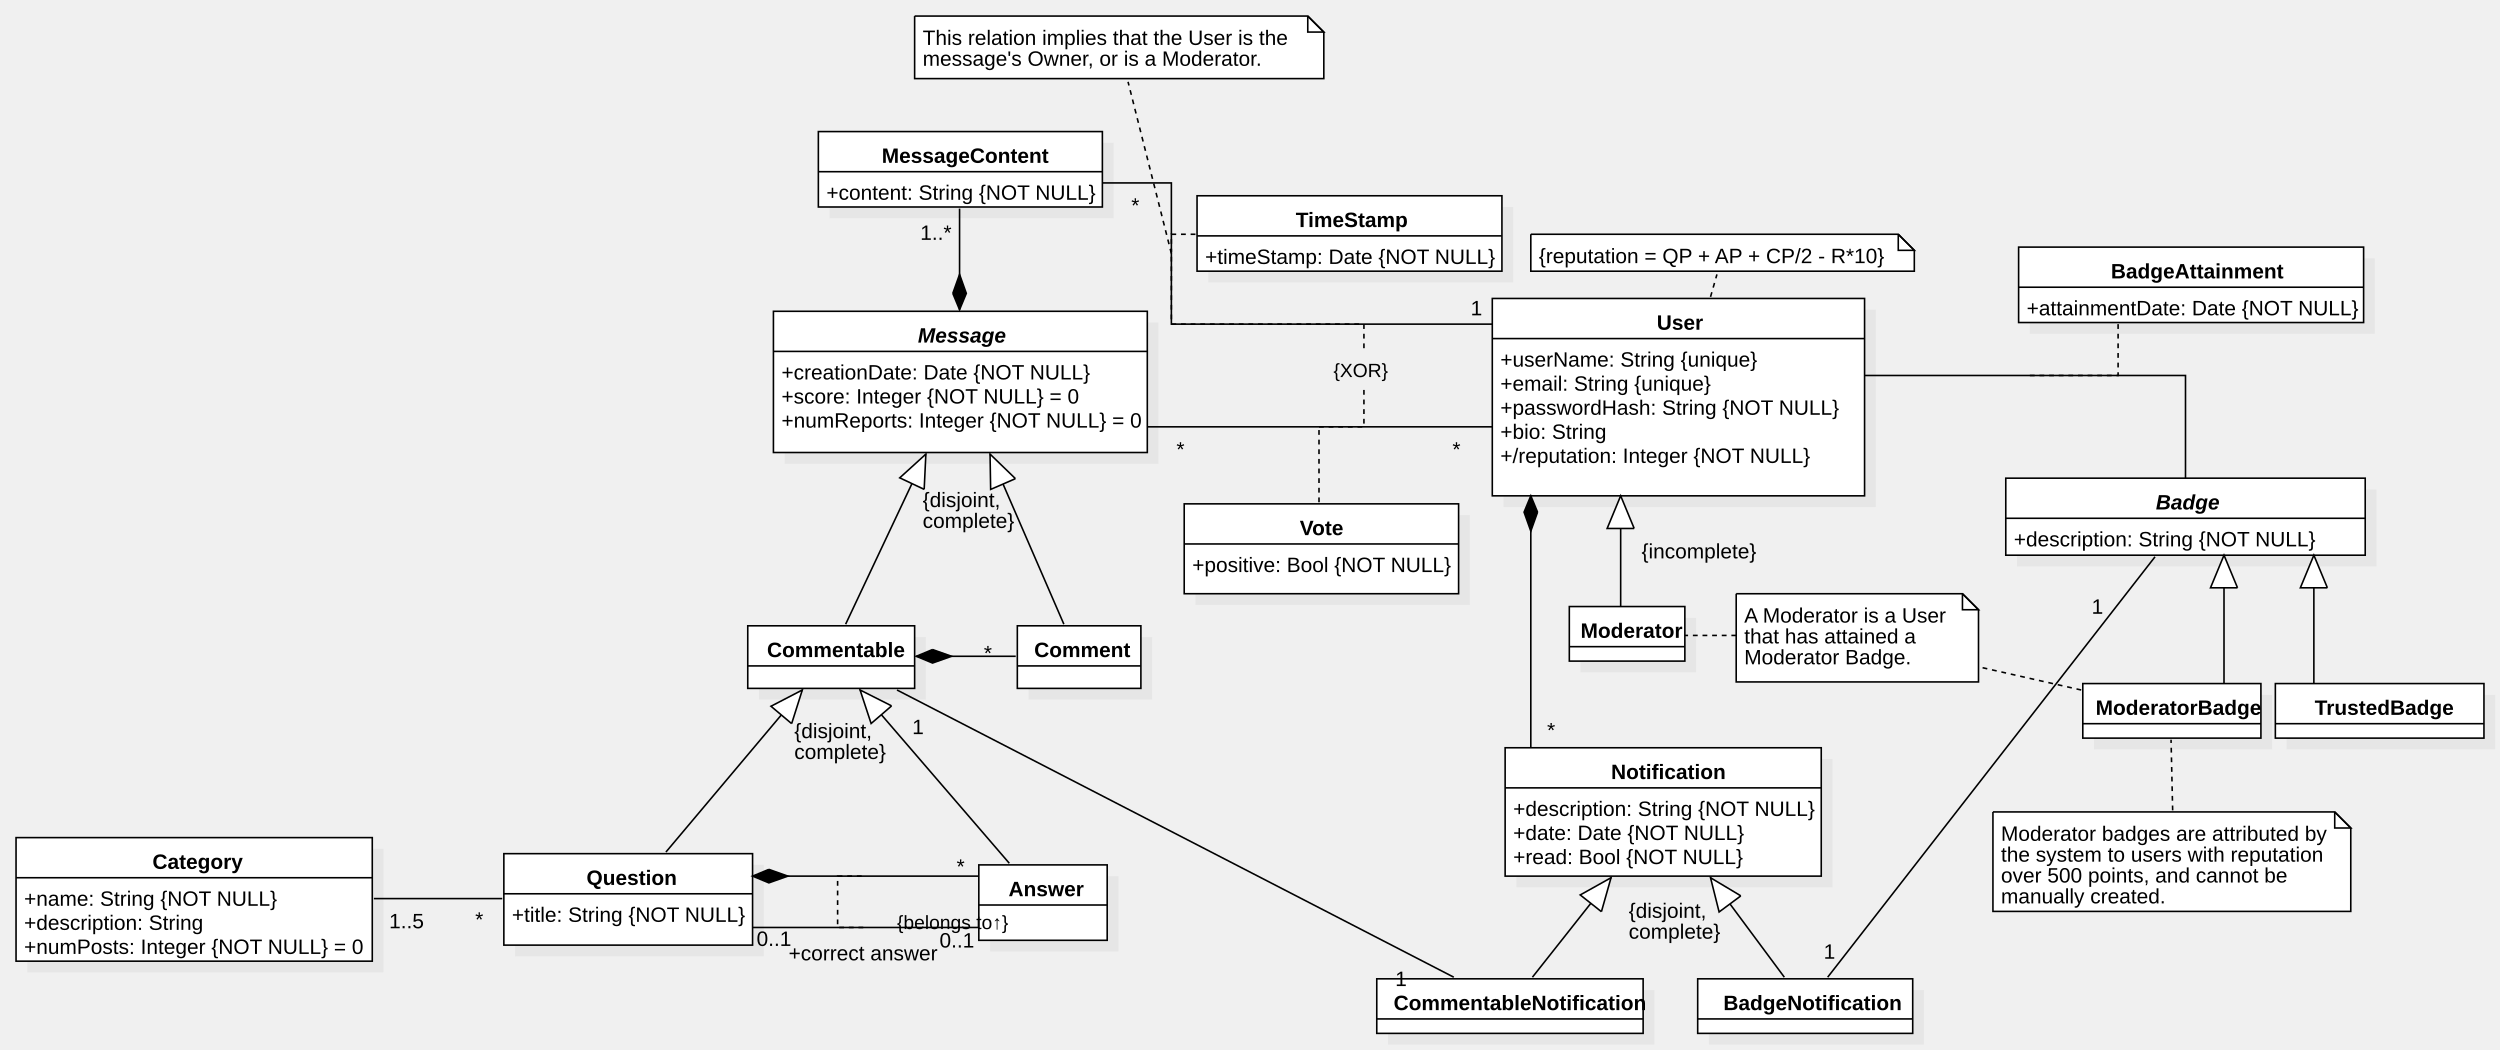
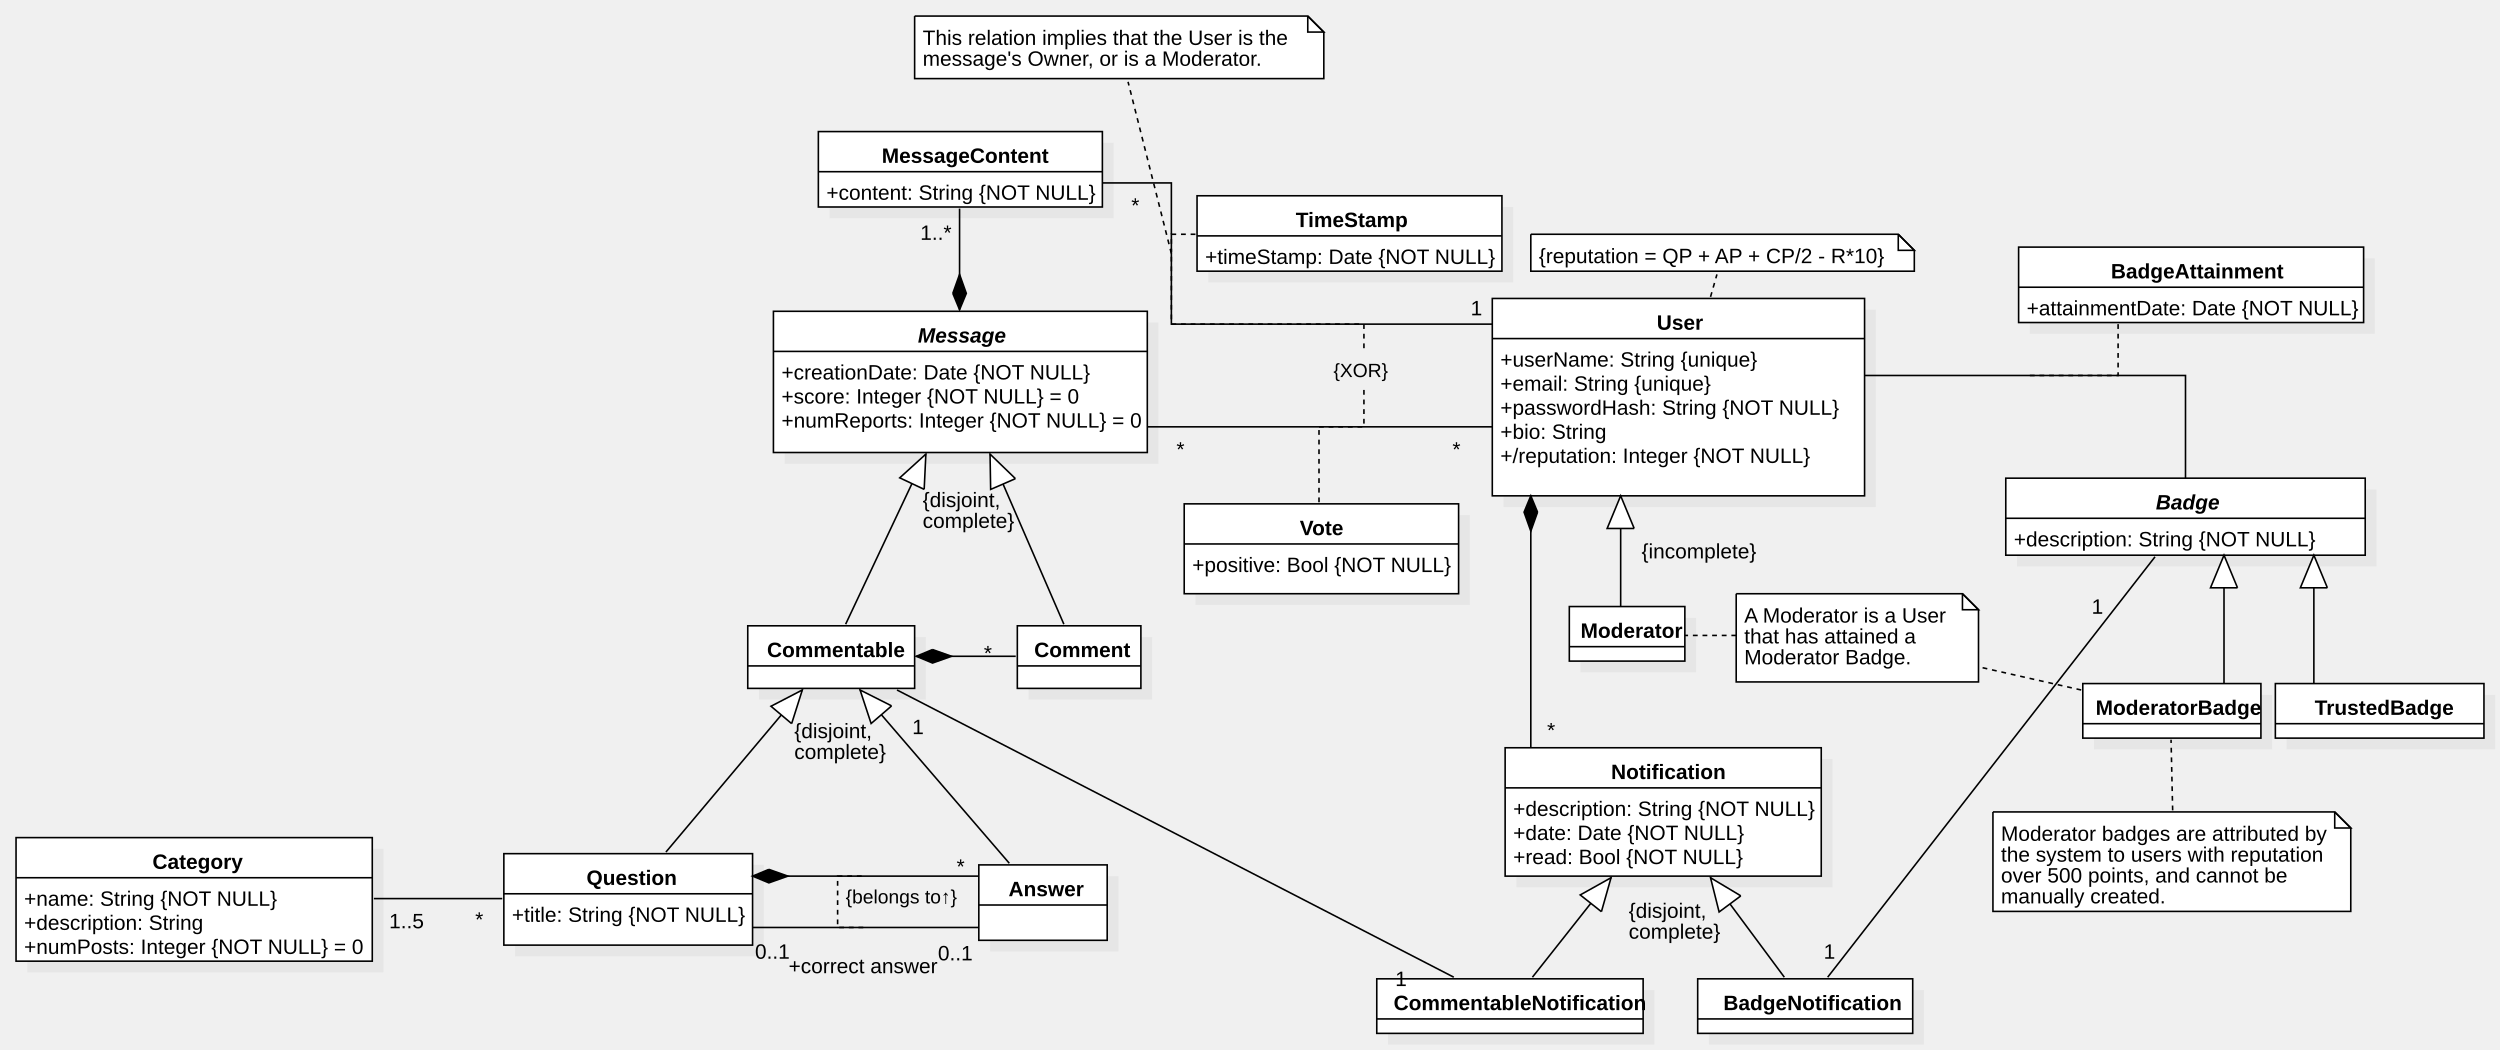
<svg xmlns="http://www.w3.org/2000/svg" version="1.1" width="1558" height="654">
  <defs />
  <g>
    <g transform="translate(-294,-134) scale(1,1)">
      <rect fill="#C0C0C0" stroke="none" x="783" y="335" width="233" height="88" opacity="0.2" />
    </g>
    <g transform="translate(-294,-134) scale(1,1)">
      <rect fill="#ffffff" stroke="none" x="776" y="328" width="233" height="88" />
    </g>
    <g transform="translate(-294,-134) scale(1,1)">
      <path fill="none" stroke="#000000" d="M 776 328 L 1009 328 L 1009 416 L 776 416 L 776 328 Z Z" stroke-miterlimit="10" />
    </g>
    <g transform="translate(-294,-134) scale(1,1)">
      <path fill="none" stroke="#000000" d="M 776 353 L 1009 353" stroke-miterlimit="10" />
    </g>
    <g transform="translate(-294,-134) scale(1,1)">
      <g>
        <path fill="none" stroke="none" />
        <text fill="#000000" stroke="none" font-family="Arial" font-size="13px" font-style="italic" font-weight="bold" text-decoration="none" x="866" y="347.5">Message</text>
      </g>
    </g>
    <g transform="translate(-294,-134) scale(1,1)">
      <g>
        <path fill="none" stroke="none" />
        <text fill="#000000" stroke="none" font-family="Arial" font-size="13px" font-style="normal" font-weight="normal" text-decoration="none" x="781" y="370.5">+creationDate: Date {NOT NULL}</text>
      </g>
    </g>
    <g transform="translate(-294,-134) scale(1,1)">
      <g>
        <path fill="none" stroke="none" />
        <text fill="#000000" stroke="none" font-family="Arial" font-size="13px" font-style="normal" font-weight="normal" text-decoration="none" x="781" y="385.5">+score: Integer {NOT NULL} = 0</text>
      </g>
    </g>
    <g transform="translate(-294,-134) scale(1,1)">
      <g>
        <path fill="none" stroke="none" />
        <text fill="#000000" stroke="none" font-family="Arial" font-size="13px" font-style="normal" font-weight="normal" text-decoration="none" x="781" y="400.5">+numReports: Integer {NOT NULL} = 0</text>
      </g>
    </g>
    <g transform="translate(-294,-134) scale(1,1)">
      <rect fill="#C0C0C0" stroke="none" x="615" y="673" width="155" height="57" opacity="0.2" />
    </g>
    <g transform="translate(-294,-134) scale(1,1)">
      <rect fill="#ffffff" stroke="none" x="608" y="666" width="155" height="57" />
    </g>
    <g transform="translate(-294,-134) scale(1,1)">
      <path fill="none" stroke="#000000" d="M 608 666 L 763 666 L 763 723 L 608 723 L 608 666 Z Z" stroke-miterlimit="10" />
    </g>
    <g transform="translate(-294,-134) scale(1,1)">
      <path fill="none" stroke="#000000" d="M 608 691 L 763 691" stroke-miterlimit="10" />
    </g>
    <g transform="translate(-294,-134) scale(1,1)">
      <g>
        <path fill="none" stroke="none" />
        <text fill="#000000" stroke="none" font-family="Arial" font-size="13px" font-style="normal" font-weight="bold" text-decoration="none" x="659.5" y="685.5">Question</text>
      </g>
    </g>
    <g transform="translate(-294,-134) scale(1,1)">
      <g>
        <path fill="none" stroke="none" />
        <text fill="#000000" stroke="none" font-family="Arial" font-size="13px" font-style="normal" font-weight="normal" text-decoration="none" x="613" y="708.5">+title: String {NOT NULL}</text>
      </g>
    </g>
    <g transform="translate(-294,-134) scale(1,1)">
      <rect fill="#C0C0C0" stroke="none" x="911" y="680" width="80" height="47" opacity="0.2" />
    </g>
    <g transform="translate(-294,-134) scale(1,1)">
      <rect fill="#ffffff" stroke="none" x="904" y="673" width="80" height="47" />
    </g>
    <g transform="translate(-294,-134) scale(1,1)">
      <path fill="none" stroke="#000000" d="M 904 673 L 984 673 L 984 720 L 904 720 L 904 673 Z Z" stroke-miterlimit="10" />
    </g>
    <g transform="translate(-294,-134) scale(1,1)">
      <path fill="none" stroke="#000000" d="M 904 698 L 984 698" stroke-miterlimit="10" />
    </g>
    <g transform="translate(-294,-134) scale(1,1)">
      <g>
        <path fill="none" stroke="none" />
        <text fill="#000000" stroke="none" font-family="Arial" font-size="13px" font-style="normal" font-weight="bold" text-decoration="none" x="922.5" y="692.5">Answer</text>
      </g>
    </g>
    <g transform="translate(-294,-134) scale(1,1)">
      <rect fill="#C0C0C0" stroke="none" x="935" y="531" width="77" height="39" opacity="0.2" />
    </g>
    <g transform="translate(-294,-134) scale(1,1)">
      <rect fill="#ffffff" stroke="none" x="928" y="524" width="77" height="39" />
    </g>
    <g transform="translate(-294,-134) scale(1,1)">
      <path fill="none" stroke="#000000" d="M 928 524 L 1005 524 L 1005 563 L 928 563 L 928 524 Z Z" stroke-miterlimit="10" />
    </g>
    <g transform="translate(-294,-134) scale(1,1)">
      <path fill="none" stroke="#000000" d="M 928 549 L 1005 549" stroke-miterlimit="10" />
    </g>
    <g transform="translate(-294,-134) scale(1,1)">
      <g>
        <path fill="none" stroke="none" />
        <text fill="#000000" stroke="none" font-family="Arial" font-size="13px" font-style="normal" font-weight="bold" text-decoration="none" x="938.5" y="543.5">Comment</text>
      </g>
    </g>
    <g transform="translate(-294,-134) scale(1,1)">
      <path fill="none" stroke="#000000" d="M 957 523 L 911 417" stroke-miterlimit="10" />
    </g>
    <g transform="translate(-294,-134) scale(1,1)">
      <path fill="#FFFFFF" stroke="none" d="M 926.815 432.294 L 911 417 L 911.368 438.997" />
    </g>
    <g transform="translate(-294,-134) scale(1,1)">
      <path fill="none" stroke="#000000" d="M 926.815 432.294 L 911 417 L 911.368 438.997 L 926.815 432.294" stroke-miterlimit="10" />
    </g>
    <g transform="translate(-294,-134) scale(1,1)">
      <rect fill="#C0C0C0" stroke="none" x="767" y="531" width="104" height="39" opacity="0.2" />
    </g>
    <g transform="translate(-294,-134) scale(1,1)">
      <rect fill="#ffffff" stroke="none" x="760" y="524" width="104" height="39" />
    </g>
    <g transform="translate(-294,-134) scale(1,1)">
      <path fill="none" stroke="#000000" d="M 760 524 L 864 524 L 864 563 L 760 563 L 760 524 Z Z" stroke-miterlimit="10" />
    </g>
    <g transform="translate(-294,-134) scale(1,1)">
      <path fill="none" stroke="#000000" d="M 760 549 L 864 549" stroke-miterlimit="10" />
    </g>
    <g transform="translate(-294,-134) scale(1,1)">
      <g>
        <path fill="none" stroke="none" />
        <text fill="#000000" stroke="none" font-family="Arial" font-size="13px" font-style="normal" font-weight="bold" text-decoration="none" x="772" y="543.5">Commentable</text>
      </g>
    </g>
    <g transform="translate(-294,-134) scale(1,1)">
      <path fill="none" stroke="#000000" d="M 709 665 L 794 564" stroke-miterlimit="10" />
    </g>
    <g transform="translate(-294,-134) scale(1,1)">
      <path fill="#FFFFFF" stroke="none" d="M 787.354 584.972 L 794 564 L 774.471 574.13" />
    </g>
    <g transform="translate(-294,-134) scale(1,1)">
      <path fill="none" stroke="#000000" d="M 787.354 584.972 L 794 564 L 774.471 574.13 L 787.354 584.972" stroke-miterlimit="10" />
    </g>
    <g transform="translate(-294,-134) scale(1,1)">
      <path fill="none" stroke="#000000" d="M 923 672 L 830 564" stroke-miterlimit="10" />
    </g>
    <g transform="translate(-294,-134) scale(1,1)">
      <path fill="#FFFFFF" stroke="none" d="M 849.642 573.908 L 830 564 L 836.883 584.896" />
    </g>
    <g transform="translate(-294,-134) scale(1,1)">
      <path fill="none" stroke="#000000" d="M 849.642 573.908 L 830 564 L 836.883 584.896 L 849.642 573.908" stroke-miterlimit="10" />
    </g>
    <g transform="translate(-294,-134) scale(1,1)">
      <path fill="none" stroke="#000000" d="M 821 523 L 871 417" stroke-miterlimit="10" />
    </g>
    <g transform="translate(-294,-134) scale(1,1)">
      <path fill="#FFFFFF" stroke="none" d="M 869.943 438.975 L 871 417 L 854.714 431.791" />
    </g>
    <g transform="translate(-294,-134) scale(1,1)">
      <path fill="none" stroke="#000000" d="M 869.943 438.975 L 871 417 L 854.714 431.791 L 869.943 438.975" stroke-miterlimit="10" />
    </g>
    <g transform="translate(-294,-134) scale(1,1)">
      <path fill="none" stroke="#000000" d="M 904 680 L 763 680" stroke-miterlimit="10" />
    </g>
    <g transform="translate(-294,-134) scale(1,1)">
      <path fill="#000000" stroke="none" d="M 773.163 675.79 L 763 680 L 773.163 684.21 L 785 680" />
    </g>
    <g transform="translate(-294,-134) scale(1,1)">
      <path fill="none" stroke="#000000" d="M 773.163 675.79 L 763 680 L 773.163 684.21 L 785 680 L 773.163 675.79" stroke-miterlimit="10" />
    </g>
    <g transform="translate(-294,-134) scale(1,1)">
      <g>
        <path fill="none" stroke="none" />
        <text fill="#000000" stroke="none" font-family="Arial" font-size="13px" font-style="normal" font-weight="normal" text-decoration="none" x="890.133" y="678.5">*</text>
      </g>
    </g>
    <g transform="translate(-294,-134) scale(1,1)">
      <path fill="none" stroke="#000000" d="M 927 543 L 865 543" stroke-miterlimit="10" />
    </g>
    <g transform="translate(-294,-134) scale(1,1)">
      <path fill="#000000" stroke="none" d="M 875.163 538.79 L 865 543 L 875.163 547.21 L 887 543" />
    </g>
    <g transform="translate(-294,-134) scale(1,1)">
      <path fill="none" stroke="#000000" d="M 875.163 538.79 L 865 543 L 875.163 547.21 L 887 543 L 875.163 538.79" stroke-miterlimit="10" />
    </g>
    <g transform="translate(-294,-134) scale(1,1)">
      <g>
        <path fill="none" stroke="none" />
        <text fill="#000000" stroke="none" font-family="Arial" font-size="13px" font-style="normal" font-weight="normal" text-decoration="none" x="907.133" y="545.5">*</text>
      </g>
    </g>
    <g transform="translate(-294,-134) scale(1,1)">
      <rect fill="#C0C0C0" stroke="none" x="1231" y="327" width="232" height="123" opacity="0.2" />
    </g>
    <g transform="translate(-294,-134) scale(1,1)">
      <rect fill="#ffffff" stroke="none" x="1224" y="320" width="232" height="123" />
    </g>
    <g transform="translate(-294,-134) scale(1,1)">
      <path fill="none" stroke="#000000" d="M 1224 320 L 1456 320 L 1456 443 L 1224 443 L 1224 320 Z Z" stroke-miterlimit="10" />
    </g>
    <g transform="translate(-294,-134) scale(1,1)">
      <path fill="none" stroke="#000000" d="M 1224 345 L 1456 345" stroke-miterlimit="10" />
    </g>
    <g transform="translate(-294,-134) scale(1,1)">
      <g>
        <path fill="none" stroke="none" />
        <text fill="#000000" stroke="none" font-family="Arial" font-size="13px" font-style="normal" font-weight="bold" text-decoration="none" x="1326.5" y="339.5">User</text>
      </g>
    </g>
    <g transform="translate(-294,-134) scale(1,1)">
      <g>
        <path fill="none" stroke="none" />
        <text fill="#000000" stroke="none" font-family="Arial" font-size="13px" font-style="normal" font-weight="normal" text-decoration="none" x="1229" y="362.5">+userName: String {unique}</text>
      </g>
    </g>
    <g transform="translate(-294,-134) scale(1,1)">
      <g>
        <path fill="none" stroke="none" />
        <text fill="#000000" stroke="none" font-family="Arial" font-size="13px" font-style="normal" font-weight="normal" text-decoration="none" x="1229" y="377.5">+email: String {unique}</text>
      </g>
    </g>
    <g transform="translate(-294,-134) scale(1,1)">
      <g>
        <path fill="none" stroke="none" />
        <text fill="#000000" stroke="none" font-family="Arial" font-size="13px" font-style="normal" font-weight="normal" text-decoration="none" x="1229" y="392.5">+passwordHash: String {NOT NULL}</text>
      </g>
    </g>
    <g transform="translate(-294,-134) scale(1,1)">
      <g>
        <path fill="none" stroke="none" />
        <text fill="#000000" stroke="none" font-family="Arial" font-size="13px" font-style="normal" font-weight="normal" text-decoration="none" x="1229" y="407.5">+bio: String</text>
      </g>
    </g>
    <g transform="translate(-294,-134) scale(1,1)">
      <g>
        <path fill="none" stroke="none" />
        <text fill="#000000" stroke="none" font-family="Arial" font-size="13px" font-style="normal" font-weight="normal" text-decoration="none" x="1229" y="422.5">+/reputation: Integer {NOT NULL}</text>
      </g>
    </g>
    <g transform="translate(-294,-134) scale(1,1)">
      <path fill="none" stroke="#000000" d="M 904 712 L 763 712" stroke-miterlimit="10" />
    </g>
    <g transform="translate(-294,-134) scale(1,1)">
      <g>
        <path fill="none" stroke="none" />
-         <text fill="#000000" stroke="none" font-family="Arial" font-size="13px" font-style="normal" font-weight="normal" text-decoration="none" x="785.442" y="732.5">+correct answer</text>
-       </g>
-     </g>
-     <g transform="translate(-294,-134) scale(1,1)">
-       <g>
-         <path fill="none" stroke="none" />
-         <text fill="#000000" stroke="none" font-family="Arial" font-size="13px" font-style="normal" font-weight="normal" text-decoration="none" x="879.5" y="724.5">0..1</text>
-       </g>
-     </g>
-     <g transform="translate(-294,-134) scale(1,1)">
-       <g>
-         <path fill="none" stroke="none" />
-         <text fill="#000000" stroke="none" font-family="Arial" font-size="13px" font-style="normal" font-weight="normal" text-decoration="none" x="765.5" y="723.5">0..1</text>
+         <text fill="#000000" stroke="none" font-family="Arial" font-size="13px" font-style="normal" font-weight="normal" text-decoration="none" x="785.442" y="740.5">+correct answer</text>
+       </g>
+     </g>
+     <g transform="translate(-294,-134) scale(1,1)">
+       <g>
+         <path fill="none" stroke="none" />
+         <text fill="#000000" stroke="none" font-family="Arial" font-size="13px" font-style="normal" font-weight="normal" text-decoration="none" x="878.5" y="732.5">0..1</text>
+       </g>
+     </g>
+     <g transform="translate(-294,-134) scale(1,1)">
+       <g>
+         <path fill="none" stroke="none" />
+         <text fill="#000000" stroke="none" font-family="Arial" font-size="13px" font-style="normal" font-weight="normal" text-decoration="none" x="764.5" y="731.5">0..1</text>
      </g>
    </g>
    <g transform="translate(-294,-134) scale(1,1)">
      <rect fill="#C0C0C0" stroke="none" x="1039" y="455" width="171" height="56" opacity="0.2" />
    </g>
    <g transform="translate(-294,-134) scale(1,1)">
      <rect fill="#ffffff" stroke="none" x="1032" y="448" width="171" height="56" />
    </g>
    <g transform="translate(-294,-134) scale(1,1)">
      <path fill="none" stroke="#000000" d="M 1032 448 L 1203 448 L 1203 504 L 1032 504 L 1032 448 Z Z" stroke-miterlimit="10" />
    </g>
    <g transform="translate(-294,-134) scale(1,1)">
      <path fill="none" stroke="#000000" d="M 1032 473 L 1203 473" stroke-miterlimit="10" />
    </g>
    <g transform="translate(-294,-134) scale(1,1)">
      <g>
        <path fill="none" stroke="none" />
        <text fill="#000000" stroke="none" font-family="Arial" font-size="13px" font-style="normal" font-weight="bold" text-decoration="none" x="1104" y="467.5">Vote</text>
      </g>
    </g>
    <g transform="translate(-294,-134) scale(1,1)">
      <g>
        <path fill="none" stroke="none" />
        <text fill="#000000" stroke="none" font-family="Arial" font-size="13px" font-style="normal" font-weight="normal" text-decoration="none" x="1037" y="490.5">+positive: Bool {NOT NULL}</text>
      </g>
    </g>
    <g transform="translate(-294,-134) scale(1,1)">
      <path fill="none" stroke="#000000" d="M 1009 400 L 1224 400" stroke-miterlimit="10" />
    </g>
    <g transform="translate(-294,-134) scale(1,1)">
      <g>
        <path fill="none" stroke="none" />
        <text fill="#000000" stroke="none" font-family="Arial" font-size="13px" font-style="normal" font-weight="normal" text-decoration="none" x="1027.133" y="418.5">*</text>
      </g>
    </g>
    <g transform="translate(-294,-134) scale(1,1)">
      <g>
        <path fill="none" stroke="none" />
        <text fill="#000000" stroke="none" font-family="Arial" font-size="13px" font-style="normal" font-weight="normal" text-decoration="none" x="1199.133" y="418.5">*</text>
      </g>
    </g>
    <g transform="translate(-294,-134) scale(1,1)">
      <path fill="none" stroke="#000000" d="M 1116 447 L 1116 401" stroke-miterlimit="10" stroke-dasharray="3" />
    </g>
    <g transform="translate(-294,-134) scale(1,1)">
      <rect fill="#C0C0C0" stroke="none" x="1551" y="439" width="224" height="48" opacity="0.2" />
    </g>
    <g transform="translate(-294,-134) scale(1,1)">
      <rect fill="#ffffff" stroke="none" x="1544" y="432" width="224" height="48" />
    </g>
    <g transform="translate(-294,-134) scale(1,1)">
      <path fill="none" stroke="#000000" d="M 1544 432 L 1768 432 L 1768 480 L 1544 480 L 1544 432 Z Z" stroke-miterlimit="10" />
    </g>
    <g transform="translate(-294,-134) scale(1,1)">
      <path fill="none" stroke="#000000" d="M 1544 457 L 1768 457" stroke-miterlimit="10" />
    </g>
    <g transform="translate(-294,-134) scale(1,1)">
      <g>
        <path fill="none" stroke="none" />
        <text fill="#000000" stroke="none" font-family="Arial" font-size="13px" font-style="italic" font-weight="bold" text-decoration="none" x="1637.5" y="451.5">Badge</text>
      </g>
    </g>
    <g transform="translate(-294,-134) scale(1,1)">
      <g>
        <path fill="none" stroke="none" />
        <text fill="#000000" stroke="none" font-family="Arial" font-size="13px" font-style="normal" font-weight="normal" text-decoration="none" x="1549" y="474.5">+description: String {NOT NULL}</text>
      </g>
    </g>
    <g transform="translate(-294,-134) scale(1,1)">
      <rect fill="#C0C0C0" stroke="none" x="311" y="663" width="222" height="77" opacity="0.2" />
    </g>
    <g transform="translate(-294,-134) scale(1,1)">
      <rect fill="#ffffff" stroke="none" x="304" y="656" width="222" height="77" />
    </g>
    <g transform="translate(-294,-134) scale(1,1)">
      <path fill="none" stroke="#000000" d="M 304 656 L 526 656 L 526 733 L 304 733 L 304 656 Z Z" stroke-miterlimit="10" />
    </g>
    <g transform="translate(-294,-134) scale(1,1)">
      <path fill="none" stroke="#000000" d="M 304 681 L 526 681" stroke-miterlimit="10" />
    </g>
    <g transform="translate(-294,-134) scale(1,1)">
      <g>
        <path fill="none" stroke="none" />
        <text fill="#000000" stroke="none" font-family="Arial" font-size="13px" font-style="normal" font-weight="bold" text-decoration="none" x="389" y="675.5">Category</text>
      </g>
    </g>
    <g transform="translate(-294,-134) scale(1,1)">
      <g>
        <path fill="none" stroke="none" />
        <text fill="#000000" stroke="none" font-family="Arial" font-size="13px" font-style="normal" font-weight="normal" text-decoration="none" x="309" y="698.5">+name: String {NOT NULL}</text>
      </g>
    </g>
    <g transform="translate(-294,-134) scale(1,1)">
      <g>
        <path fill="none" stroke="none" />
        <text fill="#000000" stroke="none" font-family="Arial" font-size="13px" font-style="normal" font-weight="normal" text-decoration="none" x="309" y="713.5">+description: String</text>
      </g>
    </g>
    <g transform="translate(-294,-134) scale(1,1)">
      <g>
        <path fill="none" stroke="none" />
        <text fill="#000000" stroke="none" font-family="Arial" font-size="13px" font-style="normal" font-weight="normal" text-decoration="none" x="309" y="728.5">+numPosts: Integer {NOT NULL} = 0</text>
      </g>
    </g>
    <g transform="translate(-294,-134) scale(1,1)">
      <path fill="none" stroke="#000000" d="M 527 694 L 607 694" stroke-miterlimit="10" />
    </g>
    <g transform="translate(-294,-134) scale(1,1)">
      <g>
        <path fill="none" stroke="none" />
        <text fill="#000000" stroke="none" font-family="Arial" font-size="13px" font-style="normal" font-weight="normal" text-decoration="none" x="536.5" y="712.5">1..5</text>
      </g>
    </g>
    <g transform="translate(-294,-134) scale(1,1)">
      <g>
        <path fill="none" stroke="none" />
        <text fill="#000000" stroke="none" font-family="Arial" font-size="13px" font-style="normal" font-weight="normal" text-decoration="none" x="590.133" y="711.5">*</text>
      </g>
    </g>
    <g transform="translate(-294,-134) scale(1,1)">
      <path fill="none" stroke="#000000" d="M 832 712 L 816 712 L 816 680 L 832 680" stroke-miterlimit="10" stroke-dasharray="3" />
    </g>
    <g transform="translate(-294,-134) scale(1,1)">
      <g>
        <path fill="none" stroke="none" />
-         <text fill="#000000" stroke="none" font-family="Arial" font-size="12px" font-style="normal" font-weight="normal" text-decoration="none" x="853" y="713">{belongs to↑}</text>
+         <text fill="#000000" stroke="none" font-family="Arial" font-size="12px" font-style="normal" font-weight="normal" text-decoration="none" x="821" y="697">{belongs to↑}</text>
      </g>
    </g>
    <g transform="translate(-294,-134) scale(1,1)">
      <rect fill="#C0C0C0" stroke="none" x="1239" y="607" width="197" height="80" opacity="0.2" />
    </g>
    <g transform="translate(-294,-134) scale(1,1)">
      <rect fill="#ffffff" stroke="none" x="1232" y="600" width="197" height="80" />
    </g>
    <g transform="translate(-294,-134) scale(1,1)">
      <path fill="none" stroke="#000000" d="M 1232 600 L 1429 600 L 1429 680 L 1232 680 L 1232 600 Z Z" stroke-miterlimit="10" />
    </g>
    <g transform="translate(-294,-134) scale(1,1)">
      <path fill="none" stroke="#000000" d="M 1232 625 L 1429 625" stroke-miterlimit="10" />
    </g>
    <g transform="translate(-294,-134) scale(1,1)">
      <g>
        <path fill="none" stroke="none" />
        <text fill="#000000" stroke="none" font-family="Arial" font-size="13px" font-style="normal" font-weight="bold" text-decoration="none" x="1298" y="619.5">Notification</text>
      </g>
    </g>
    <g transform="translate(-294,-134) scale(1,1)">
      <g>
        <path fill="none" stroke="none" />
        <text fill="#000000" stroke="none" font-family="Arial" font-size="13px" font-style="normal" font-weight="normal" text-decoration="none" x="1237" y="642.5">+description: String {NOT NULL}</text>
      </g>
    </g>
    <g transform="translate(-294,-134) scale(1,1)">
      <g>
        <path fill="none" stroke="none" />
        <text fill="#000000" stroke="none" font-family="Arial" font-size="13px" font-style="normal" font-weight="normal" text-decoration="none" x="1237" y="657.5">+date: Date {NOT NULL}</text>
      </g>
    </g>
    <g transform="translate(-294,-134) scale(1,1)">
      <g>
        <path fill="none" stroke="none" />
        <text fill="#000000" stroke="none" font-family="Arial" font-size="13px" font-style="normal" font-weight="normal" text-decoration="none" x="1237" y="672.5">+read: Bool {NOT NULL}</text>
      </g>
    </g>
    <g transform="translate(-294,-134) scale(1,1)">
      <path fill="none" stroke="#000000" d="M 1248 600 L 1248 443" stroke-miterlimit="10" />
    </g>
    <g transform="translate(-294,-134) scale(1,1)">
      <path fill="#000000" stroke="none" d="M 1252.21 453.163 L 1248 443 L 1243.79 453.163 L 1248 465" />
    </g>
    <g transform="translate(-294,-134) scale(1,1)">
      <path fill="none" stroke="#000000" d="M 1252.21 453.163 L 1248 443 L 1243.79 453.163 L 1248 465 L 1252.21 453.163" stroke-miterlimit="10" />
    </g>
    <g transform="translate(-294,-134) scale(1,1)">
      <g>
        <path fill="none" stroke="none" />
        <text fill="#000000" stroke="none" font-family="Arial" font-size="13px" font-style="normal" font-weight="normal" text-decoration="none" x="1258.133" y="593.5">*</text>
      </g>
    </g>
    <g transform="translate(-294,-134) scale(1,1)">
      <g>
        <path fill="none" stroke="none" />
        <text fill="#000000" stroke="none" font-family="Arial" font-size="13px" font-style="normal" font-weight="normal" text-decoration="none" x="789" y="594">{disjoint,</text>
        <text fill="#000000" stroke="none" font-family="Arial" font-size="13px" font-style="normal" font-weight="normal" text-decoration="none" x="789" y="607">complete}</text>
      </g>
    </g>
    <g transform="translate(-294,-134) scale(1,1)">
      <g>
        <path fill="none" stroke="none" />
        <text fill="#000000" stroke="none" font-family="Arial" font-size="13px" font-style="normal" font-weight="normal" text-decoration="none" x="869" y="450">{disjoint,</text>
        <text fill="#000000" stroke="none" font-family="Arial" font-size="13px" font-style="normal" font-weight="normal" text-decoration="none" x="869" y="463">complete}</text>
      </g>
    </g>
    <g transform="translate(-294,-134) scale(1,1)">
      <g>
        <path fill="none" stroke="none" />
        <text fill="#000000" stroke="none" font-family="Arial" font-size="12px" font-style="normal" font-weight="normal" text-decoration="none" x="1125" y="369">{XOR}</text>
      </g>
    </g>
    <g transform="translate(-294,-134) scale(1,1)">
      <rect fill="#C0C0C0" stroke="none" x="1159" y="751" width="166" height="34" opacity="0.2" />
    </g>
    <g transform="translate(-294,-134) scale(1,1)">
      <rect fill="#ffffff" stroke="none" x="1152" y="744" width="166" height="34" />
    </g>
    <g transform="translate(-294,-134) scale(1,1)">
      <path fill="none" stroke="#000000" d="M 1152 744 L 1318 744 L 1318 778 L 1152 778 L 1152 744 Z Z" stroke-miterlimit="10" />
    </g>
    <g transform="translate(-294,-134) scale(1,1)">
      <path fill="none" stroke="#000000" d="M 1152 769 L 1318 769" stroke-miterlimit="10" />
    </g>
    <g transform="translate(-294,-134) scale(1,1)">
      <g>
        <path fill="none" stroke="none" />
        <text fill="#000000" stroke="none" font-family="Arial" font-size="13px" font-style="normal" font-weight="bold" text-decoration="none" x="1162.5" y="763.5">CommentableNotification</text>
      </g>
    </g>
    <g transform="translate(-294,-134) scale(1,1)">
      <path fill="none" stroke="#000000" d="M 1249 743 L 1298 681" stroke-miterlimit="10" />
    </g>
    <g transform="translate(-294,-134) scale(1,1)">
      <path fill="#FFFFFF" stroke="none" d="M 1292.002 702.167 L 1298 681 L 1278.792 691.726" />
    </g>
    <g transform="translate(-294,-134) scale(1,1)">
      <path fill="none" stroke="#000000" d="M 1292.002 702.167 L 1298 681 L 1278.792 691.726 L 1292.002 702.167" stroke-miterlimit="10" />
    </g>
    <g transform="translate(-294,-134) scale(1,1)">
      <g>
        <path fill="none" stroke="none" />
        <text fill="#000000" stroke="none" font-family="Arial" font-size="13px" font-style="normal" font-weight="normal" text-decoration="none" x="1309" y="706">{disjoint,</text>
        <text fill="#000000" stroke="none" font-family="Arial" font-size="13px" font-style="normal" font-weight="normal" text-decoration="none" x="1309" y="719">complete}</text>
      </g>
    </g>
    <g transform="translate(-294,-134) scale(1,1)">
      <rect fill="#C0C0C0" stroke="none" x="1359" y="751" width="134" height="34" opacity="0.2" />
    </g>
    <g transform="translate(-294,-134) scale(1,1)">
      <rect fill="#ffffff" stroke="none" x="1352" y="744" width="134" height="34" />
    </g>
    <g transform="translate(-294,-134) scale(1,1)">
      <path fill="none" stroke="#000000" d="M 1352 744 L 1486 744 L 1486 778 L 1352 778 L 1352 744 Z Z" stroke-miterlimit="10" />
    </g>
    <g transform="translate(-294,-134) scale(1,1)">
      <path fill="none" stroke="#000000" d="M 1352 769 L 1486 769" stroke-miterlimit="10" />
    </g>
    <g transform="translate(-294,-134) scale(1,1)">
      <g>
        <path fill="none" stroke="none" />
        <text fill="#000000" stroke="none" font-family="Arial" font-size="13px" font-style="normal" font-weight="bold" text-decoration="none" x="1368" y="763.5">BadgeNotification</text>
      </g>
    </g>
    <g transform="translate(-294,-134) scale(1,1)">
      <path fill="none" stroke="#000000" d="M 1406 743 L 1360 681" stroke-miterlimit="10" />
    </g>
    <g transform="translate(-294,-134) scale(1,1)">
      <path fill="#FFFFFF" stroke="none" d="M 1378.872 692.307 L 1360 681 L 1365.349 702.34" />
    </g>
    <g transform="translate(-294,-134) scale(1,1)">
      <path fill="none" stroke="#000000" d="M 1378.872 692.307 L 1360 681 L 1365.349 702.34 L 1378.872 692.307" stroke-miterlimit="10" />
    </g>
    <g transform="translate(-294,-134) scale(1,1)">
      <path fill="none" stroke="#000000" d="M 853 564 L 1200 743" stroke-miterlimit="10" />
    </g>
    <g transform="translate(-294,-134) scale(1,1)">
      <g>
        <path fill="none" stroke="none" />
        <text fill="#000000" stroke="none" font-family="Arial" font-size="13px" font-style="normal" font-weight="normal" text-decoration="none" x="862.5" y="591.5">1</text>
      </g>
    </g>
    <g transform="translate(-294,-134) scale(1,1)">
      <g>
        <path fill="none" stroke="none" />
        <text fill="#000000" stroke="none" font-family="Arial" font-size="13px" font-style="normal" font-weight="normal" text-decoration="none" x="1163.5" y="748.5">1</text>
      </g>
    </g>
    <g transform="translate(-294,-134) scale(1,1)">
      <path fill="none" stroke="#000000" d="M 1433 743 L 1637 481" stroke-miterlimit="10" />
    </g>
    <g transform="translate(-294,-134) scale(1,1)">
      <g>
        <path fill="none" stroke="none" />
        <text fill="#000000" stroke="none" font-family="Arial" font-size="13px" font-style="normal" font-weight="normal" text-decoration="none" x="1430.5" y="731.5">1</text>
      </g>
    </g>
    <g transform="translate(-294,-134) scale(1,1)">
      <g>
        <path fill="none" stroke="none" />
        <text fill="#000000" stroke="none" font-family="Arial" font-size="13px" font-style="normal" font-weight="normal" text-decoration="none" x="1597.5" y="516.5">1</text>
      </g>
    </g>
    <g transform="translate(-294,-134) scale(1,1)">
      <rect fill="#C0C0C0" stroke="none" x="1559" y="295" width="215" height="47" opacity="0.2" />
    </g>
    <g transform="translate(-294,-134) scale(1,1)">
      <rect fill="#ffffff" stroke="none" x="1552" y="288" width="215" height="47" />
    </g>
    <g transform="translate(-294,-134) scale(1,1)">
      <path fill="none" stroke="#000000" d="M 1552 288 L 1767 288 L 1767 335 L 1552 335 L 1552 288 Z Z" stroke-miterlimit="10" />
    </g>
    <g transform="translate(-294,-134) scale(1,1)">
      <path fill="none" stroke="#000000" d="M 1552 313 L 1767 313" stroke-miterlimit="10" />
    </g>
    <g transform="translate(-294,-134) scale(1,1)">
      <g>
        <path fill="none" stroke="none" />
        <text fill="#000000" stroke="none" font-family="Arial" font-size="13px" font-style="normal" font-weight="bold" text-decoration="none" x="1609.5" y="307.5">BadgeAttainment</text>
      </g>
    </g>
    <g transform="translate(-294,-134) scale(1,1)">
      <g>
        <path fill="none" stroke="none" />
        <text fill="#000000" stroke="none" font-family="Arial" font-size="13px" font-style="normal" font-weight="normal" text-decoration="none" x="1557" y="330.5">+attainmentDate: Date {NOT NULL}</text>
      </g>
    </g>
    <g transform="translate(-294,-134) scale(1,1)">
      <path fill="none" stroke="#000000" d="M 1656 432 L 1656 368 L 1456 368" stroke-miterlimit="10" />
    </g>
    <g transform="translate(-294,-134) scale(1,1)">
      <path fill="none" stroke="#000000" d="M 1614 336 L 1614 368 L 1557 368" stroke-miterlimit="10" stroke-dasharray="3" />
    </g>
    <g transform="translate(-294,-134) scale(1,1)">
      <path fill="#ffffff" stroke="none" d="M 1376 504 L 1517 504 L 1527 514 L 1527 559 L 1376 559 L 1376 504" />
    </g>
    <g transform="translate(-294,-134) scale(1,1)">
      <path fill="none" stroke="#000000" d="M 1376 504 L 1517 504 L 1527 514 L 1527 559 L 1376 559 L 1376 504 L 1376 504" stroke-miterlimit="10" />
    </g>
    <g transform="translate(-294,-134) scale(1,1)">
      <path fill="none" stroke="#000000" d="M 1517 504 L 1517 514 L 1527 514 L 1517 504" stroke-miterlimit="10" />
    </g>
    <g transform="translate(-294,-134) scale(1,1)">
      <g>
        <path fill="none" stroke="none" />
        <text fill="#000000" stroke="none" font-family="Arial" font-size="13px" font-style="normal" font-weight="normal" text-decoration="none" x="1381" y="522">A Moderator is a User</text>
        <text fill="#000000" stroke="none" font-family="Arial" font-size="13px" font-style="normal" font-weight="normal" text-decoration="none" x="1381" y="535">that has attained a</text>
        <text fill="#000000" stroke="none" font-family="Arial" font-size="13px" font-style="normal" font-weight="normal" text-decoration="none" x="1381" y="548">Moderator Badge.</text>
      </g>
    </g>
    <g transform="translate(-294,-134) scale(1,1)">
      <rect fill="#C0C0C0" stroke="none" x="1719" y="567" width="130" height="34" opacity="0.2" />
    </g>
    <g transform="translate(-294,-134) scale(1,1)">
      <rect fill="#ffffff" stroke="none" x="1712" y="560" width="130" height="34" />
    </g>
    <g transform="translate(-294,-134) scale(1,1)">
      <path fill="none" stroke="#000000" d="M 1712 560 L 1842 560 L 1842 594 L 1712 594 L 1712 560 Z Z" stroke-miterlimit="10" />
    </g>
    <g transform="translate(-294,-134) scale(1,1)">
      <path fill="none" stroke="#000000" d="M 1712 585 L 1842 585" stroke-miterlimit="10" />
    </g>
    <g transform="translate(-294,-134) scale(1,1)">
      <g>
        <path fill="none" stroke="none" />
        <text fill="#000000" stroke="none" font-family="Arial" font-size="13px" font-style="normal" font-weight="bold" text-decoration="none" x="1736.5" y="579.5">TrustedBadge</text>
      </g>
    </g>
    <g transform="translate(-294,-134) scale(1,1)">
      <rect fill="#C0C0C0" stroke="none" x="1599" y="567" width="111" height="34" opacity="0.2" />
    </g>
    <g transform="translate(-294,-134) scale(1,1)">
      <rect fill="#ffffff" stroke="none" x="1592" y="560" width="111" height="34" />
    </g>
    <g transform="translate(-294,-134) scale(1,1)">
      <path fill="none" stroke="#000000" d="M 1592 560 L 1703 560 L 1703 594 L 1592 594 L 1592 560 Z Z" stroke-miterlimit="10" />
    </g>
    <g transform="translate(-294,-134) scale(1,1)">
      <path fill="none" stroke="#000000" d="M 1592 585 L 1703 585" stroke-miterlimit="10" />
    </g>
    <g transform="translate(-294,-134) scale(1,1)">
      <g>
        <path fill="none" stroke="none" />
        <text fill="#000000" stroke="none" font-family="Arial" font-size="13px" font-style="normal" font-weight="bold" text-decoration="none" x="1600" y="579.5">ModeratorBadge</text>
      </g>
    </g>
    <g transform="translate(-294,-134) scale(1,1)">
      <path fill="none" stroke="#000000" d="M 1680 560 L 1680 480" stroke-miterlimit="10" />
    </g>
    <g transform="translate(-294,-134) scale(1,1)">
      <path fill="#FFFFFF" stroke="none" d="M 1688.419 500.325 L 1680 480 L 1671.581 500.325" />
    </g>
    <g transform="translate(-294,-134) scale(1,1)">
      <path fill="none" stroke="#000000" d="M 1688.419 500.325 L 1680 480 L 1671.581 500.325 L 1688.419 500.325" stroke-miterlimit="10" />
    </g>
    <g transform="translate(-294,-134) scale(1,1)">
      <path fill="none" stroke="#000000" d="M 1736 560 L 1736 480" stroke-miterlimit="10" />
    </g>
    <g transform="translate(-294,-134) scale(1,1)">
      <path fill="#FFFFFF" stroke="none" d="M 1744.419 500.325 L 1736 480 L 1727.581 500.325" />
    </g>
    <g transform="translate(-294,-134) scale(1,1)">
      <path fill="none" stroke="#000000" d="M 1744.419 500.325 L 1736 480 L 1727.581 500.325 L 1744.419 500.325" stroke-miterlimit="10" />
    </g>
    <g transform="translate(-294,-134) scale(1,1)">
      <rect fill="#C0C0C0" stroke="none" x="1279" y="519" width="72" height="34" opacity="0.2" />
    </g>
    <g transform="translate(-294,-134) scale(1,1)">
      <rect fill="#ffffff" stroke="none" x="1272" y="512" width="72" height="34" />
    </g>
    <g transform="translate(-294,-134) scale(1,1)">
      <path fill="none" stroke="#000000" d="M 1272 512 L 1344 512 L 1344 546 L 1272 546 L 1272 512 Z Z" stroke-miterlimit="10" />
    </g>
    <g transform="translate(-294,-134) scale(1,1)">
      <path fill="none" stroke="#000000" d="M 1272 537 L 1344 537" stroke-miterlimit="10" />
    </g>
    <g transform="translate(-294,-134) scale(1,1)">
      <g>
        <path fill="none" stroke="none" />
        <text fill="#000000" stroke="none" font-family="Arial" font-size="13px" font-style="normal" font-weight="bold" text-decoration="none" x="1279" y="531.5">Moderator</text>
      </g>
    </g>
    <g transform="translate(-294,-134) scale(1,1)">
      <path fill="none" stroke="#000000" d="M 1376 530 L 1344 530" stroke-miterlimit="10" stroke-dasharray="3" />
    </g>
    <g transform="translate(-294,-134) scale(1,1)">
      <rect fill="#C0C0C0" stroke="none" x="811" y="223" width="177" height="47" opacity="0.2" />
    </g>
    <g transform="translate(-294,-134) scale(1,1)">
      <rect fill="#ffffff" stroke="none" x="804" y="216" width="177" height="47" />
    </g>
    <g transform="translate(-294,-134) scale(1,1)">
      <path fill="none" stroke="#000000" d="M 804 216 L 981 216 L 981 263 L 804 263 L 804 216 Z Z" stroke-miterlimit="10" />
    </g>
    <g transform="translate(-294,-134) scale(1,1)">
      <path fill="none" stroke="#000000" d="M 804 241 L 981 241" stroke-miterlimit="10" />
    </g>
    <g transform="translate(-294,-134) scale(1,1)">
      <g>
        <path fill="none" stroke="none" />
        <text fill="#000000" stroke="none" font-family="Arial" font-size="13px" font-style="normal" font-weight="bold" text-decoration="none" x="843.5" y="235.5">MessageContent</text>
      </g>
    </g>
    <g transform="translate(-294,-134) scale(1,1)">
      <g>
        <path fill="none" stroke="none" />
        <text fill="#000000" stroke="none" font-family="Arial" font-size="13px" font-style="normal" font-weight="normal" text-decoration="none" x="809" y="258.5">+content: String {NOT NULL}</text>
      </g>
    </g>
    <g transform="translate(-294,-134) scale(1,1)">
      <path fill="none" stroke="#000000" d="M 892 264 L 892 327" stroke-miterlimit="10" />
    </g>
    <g transform="translate(-294,-134) scale(1,1)">
      <path fill="#000000" stroke="none" d="M 887.79 316.837 L 892 327 L 896.21 316.837 L 892 305" />
    </g>
    <g transform="translate(-294,-134) scale(1,1)">
      <path fill="none" stroke="#000000" d="M 887.79 316.837 L 892 327 L 896.21 316.837 L 892 305 L 887.79 316.837" stroke-miterlimit="10" />
    </g>
    <g transform="translate(-294,-134) scale(1,1)">
      <g>
        <path fill="none" stroke="none" />
        <text fill="#000000" stroke="none" font-family="Arial" font-size="13px" font-style="normal" font-weight="normal" text-decoration="none" x="867.5" y="283.5">1..*</text>
      </g>
    </g>
    <g transform="translate(-294,-134) scale(1,1)">
      <rect fill="#C0C0C0" stroke="none" x="1047" y="263" width="190" height="47" opacity="0.2" />
    </g>
    <g transform="translate(-294,-134) scale(1,1)">
      <rect fill="#ffffff" stroke="none" x="1040" y="256" width="190" height="47" />
    </g>
    <g transform="translate(-294,-134) scale(1,1)">
      <path fill="none" stroke="#000000" d="M 1040 256 L 1230 256 L 1230 303 L 1040 303 L 1040 256 Z Z" stroke-miterlimit="10" />
    </g>
    <g transform="translate(-294,-134) scale(1,1)">
      <path fill="none" stroke="#000000" d="M 1040 281 L 1230 281" stroke-miterlimit="10" />
    </g>
    <g transform="translate(-294,-134) scale(1,1)">
      <g>
        <path fill="none" stroke="none" />
        <text fill="#000000" stroke="none" font-family="Arial" font-size="13px" font-style="normal" font-weight="bold" text-decoration="none" x="1101.5" y="275.5">TimeStamp</text>
      </g>
    </g>
    <g transform="translate(-294,-134) scale(1,1)">
      <g>
        <path fill="none" stroke="none" />
        <text fill="#000000" stroke="none" font-family="Arial" font-size="13px" font-style="normal" font-weight="normal" text-decoration="none" x="1045" y="298.5">+timeStamp: Date {NOT NULL}</text>
      </g>
    </g>
    <g transform="translate(-294,-134) scale(1,1)">
      <path fill="none" stroke="#000000" d="M 981 248 L 1024 248 L 1024 336 L 1224 336" stroke-miterlimit="10" />
    </g>
    <g transform="translate(-294,-134) scale(1,1)">
      <g>
        <path fill="none" stroke="none" />
        <text fill="#000000" stroke="none" font-family="Arial" font-size="13px" font-style="normal" font-weight="normal" text-decoration="none" x="999" y="266.5">*</text>
      </g>
    </g>
    <g transform="translate(-294,-134) scale(1,1)">
      <g>
        <path fill="none" stroke="none" />
        <text fill="#000000" stroke="none" font-family="Arial" font-size="13px" font-style="normal" font-weight="normal" text-decoration="none" x="1210.5" y="330.5">1</text>
      </g>
    </g>
    <g transform="translate(-294,-134) scale(1,1)">
      <path fill="none" stroke="#000000" d="M 1039 280 L 1024 280 L 1024 291" stroke-miterlimit="10" stroke-dasharray="3" />
    </g>
    <g transform="translate(-294,-134) scale(1,1)">
      <path fill="none" stroke="#000000" d="M 1304 512 L 1304 443" stroke-miterlimit="10" />
    </g>
    <g transform="translate(-294,-134) scale(1,1)">
      <path fill="#FFFFFF" stroke="none" d="M 1312.419 463.325 L 1304 443 L 1295.581 463.325" />
    </g>
    <g transform="translate(-294,-134) scale(1,1)">
      <path fill="none" stroke="#000000" d="M 1312.419 463.325 L 1304 443 L 1295.581 463.325 L 1312.419 463.325" stroke-miterlimit="10" />
    </g>
    <g transform="translate(-294,-134) scale(1,1)">
      <g>
        <path fill="none" stroke="none" />
        <text fill="#000000" stroke="none" font-family="Arial" font-size="13px" font-style="normal" font-weight="normal" text-decoration="none" x="1317" y="482">{incomplete}</text>
      </g>
    </g>
    <g transform="translate(-294,-134) scale(1,1)">
      <path fill="#ffffff" stroke="none" d="M 1248 280 L 1477 280 L 1487 290 L 1487 303 L 1248 303 L 1248 280" />
    </g>
    <g transform="translate(-294,-134) scale(1,1)">
      <path fill="none" stroke="#000000" d="M 1248 280 L 1477 280 L 1487 290 L 1487 303 L 1248 303 L 1248 280 L 1248 280" stroke-miterlimit="10" />
    </g>
    <g transform="translate(-294,-134) scale(1,1)">
      <path fill="none" stroke="#000000" d="M 1477 280 L 1477 290 L 1487 290 L 1477 280" stroke-miterlimit="10" />
    </g>
    <g transform="translate(-294,-134) scale(1,1)">
      <g>
        <path fill="none" stroke="none" />
        <text fill="#000000" stroke="none" font-family="Arial" font-size="13px" font-style="normal" font-weight="normal" text-decoration="none" x="1253" y="298">{reputation = QP + AP + CP/2 - R*10}</text>
      </g>
    </g>
    <g transform="translate(-294,-134) scale(1,1)">
      <path fill="#ffffff" stroke="none" d="M 1536 640 L 1749 640 L 1759 650 L 1759 702 L 1536 702 L 1536 640" />
    </g>
    <g transform="translate(-294,-134) scale(1,1)">
      <path fill="none" stroke="#000000" d="M 1536 640 L 1749 640 L 1759 650 L 1759 702 L 1536 702 L 1536 640 L 1536 640" stroke-miterlimit="10" />
    </g>
    <g transform="translate(-294,-134) scale(1,1)">
      <path fill="none" stroke="#000000" d="M 1749 640 L 1749 650 L 1759 650 L 1749 640" stroke-miterlimit="10" />
    </g>
    <g transform="translate(-294,-134) scale(1,1)">
      <g>
        <path fill="none" stroke="none" />
        <text fill="#000000" stroke="none" font-family="Arial" font-size="13px" font-style="normal" font-weight="normal" text-decoration="none" x="1541" y="658">Moderator badges are attributed by</text>
        <text fill="#000000" stroke="none" font-family="Arial" font-size="13px" font-style="normal" font-weight="normal" text-decoration="none" x="1541" y="671">the system to users with reputation</text>
        <text fill="#000000" stroke="none" font-family="Arial" font-size="13px" font-style="normal" font-weight="normal" text-decoration="none" x="1541" y="684">over 500 points, and cannot be</text>
        <text fill="#000000" stroke="none" font-family="Arial" font-size="13px" font-style="normal" font-weight="normal" text-decoration="none" x="1541" y="697">manually created.</text>
      </g>
    </g>
    <g transform="translate(-294,-134) scale(1,1)">
      <path fill="none" stroke="#000000" d="M 1360 319 L 1364 305" stroke-miterlimit="10" stroke-dasharray="3" />
    </g>
    <g transform="translate(-294,-134) scale(1,1)">
      <path fill="none" stroke="#000000" d="M 1648 639 L 1647 595" stroke-miterlimit="10" stroke-dasharray="3" />
    </g>
    <g transform="translate(-294,-134) scale(1,1)">
      <path fill="none" stroke="#000000" d="M 1591 564 L 1529 550" stroke-miterlimit="10" stroke-dasharray="3" />
    </g>
    <g transform="translate(-294,-134) scale(1,1)">
      <path fill="#ffffff" stroke="none" d="M 864 144 L 1109 144 L 1119 154 L 1119 183 L 864 183 L 864 144" />
    </g>
    <g transform="translate(-294,-134) scale(1,1)">
      <path fill="none" stroke="#000000" d="M 864 144 L 1109 144 L 1119 154 L 1119 183 L 864 183 L 864 144 L 864 144" stroke-miterlimit="10" />
    </g>
    <g transform="translate(-294,-134) scale(1,1)">
      <path fill="none" stroke="#000000" d="M 1109 144 L 1109 154 L 1119 154 L 1109 144" stroke-miterlimit="10" />
    </g>
    <g transform="translate(-294,-134) scale(1,1)">
      <g>
        <path fill="none" stroke="none" />
        <text fill="#000000" stroke="none" font-family="Arial" font-size="13px" font-style="normal" font-weight="normal" text-decoration="none" x="869" y="162">This relation implies that the User is the</text>
        <text fill="#000000" stroke="none" font-family="Arial" font-size="13px" font-style="normal" font-weight="normal" text-decoration="none" x="869" y="175">message's Owner, or is a Moderator.</text>
      </g>
    </g>
    <g transform="translate(-294,-134) scale(1,1)">
      <path fill="none" stroke="#000000" d="M 1024 292 L 997 185" stroke-miterlimit="10" stroke-dasharray="3" />
    </g>
    <g transform="translate(-294,-134) scale(1,1)">
      <path fill="none" stroke="#000000" d="M 1144 377 L 1144 400 L 1116 400 L 1116 400" stroke-miterlimit="10" stroke-dasharray="3" />
    </g>
    <g transform="translate(-294,-134) scale(1,1)">
      <path fill="none" stroke="#000000" d="M 1144 351 L 1144 336 L 1024 336 L 1024 293" stroke-miterlimit="10" stroke-dasharray="3" />
    </g>
  </g>
</svg>
